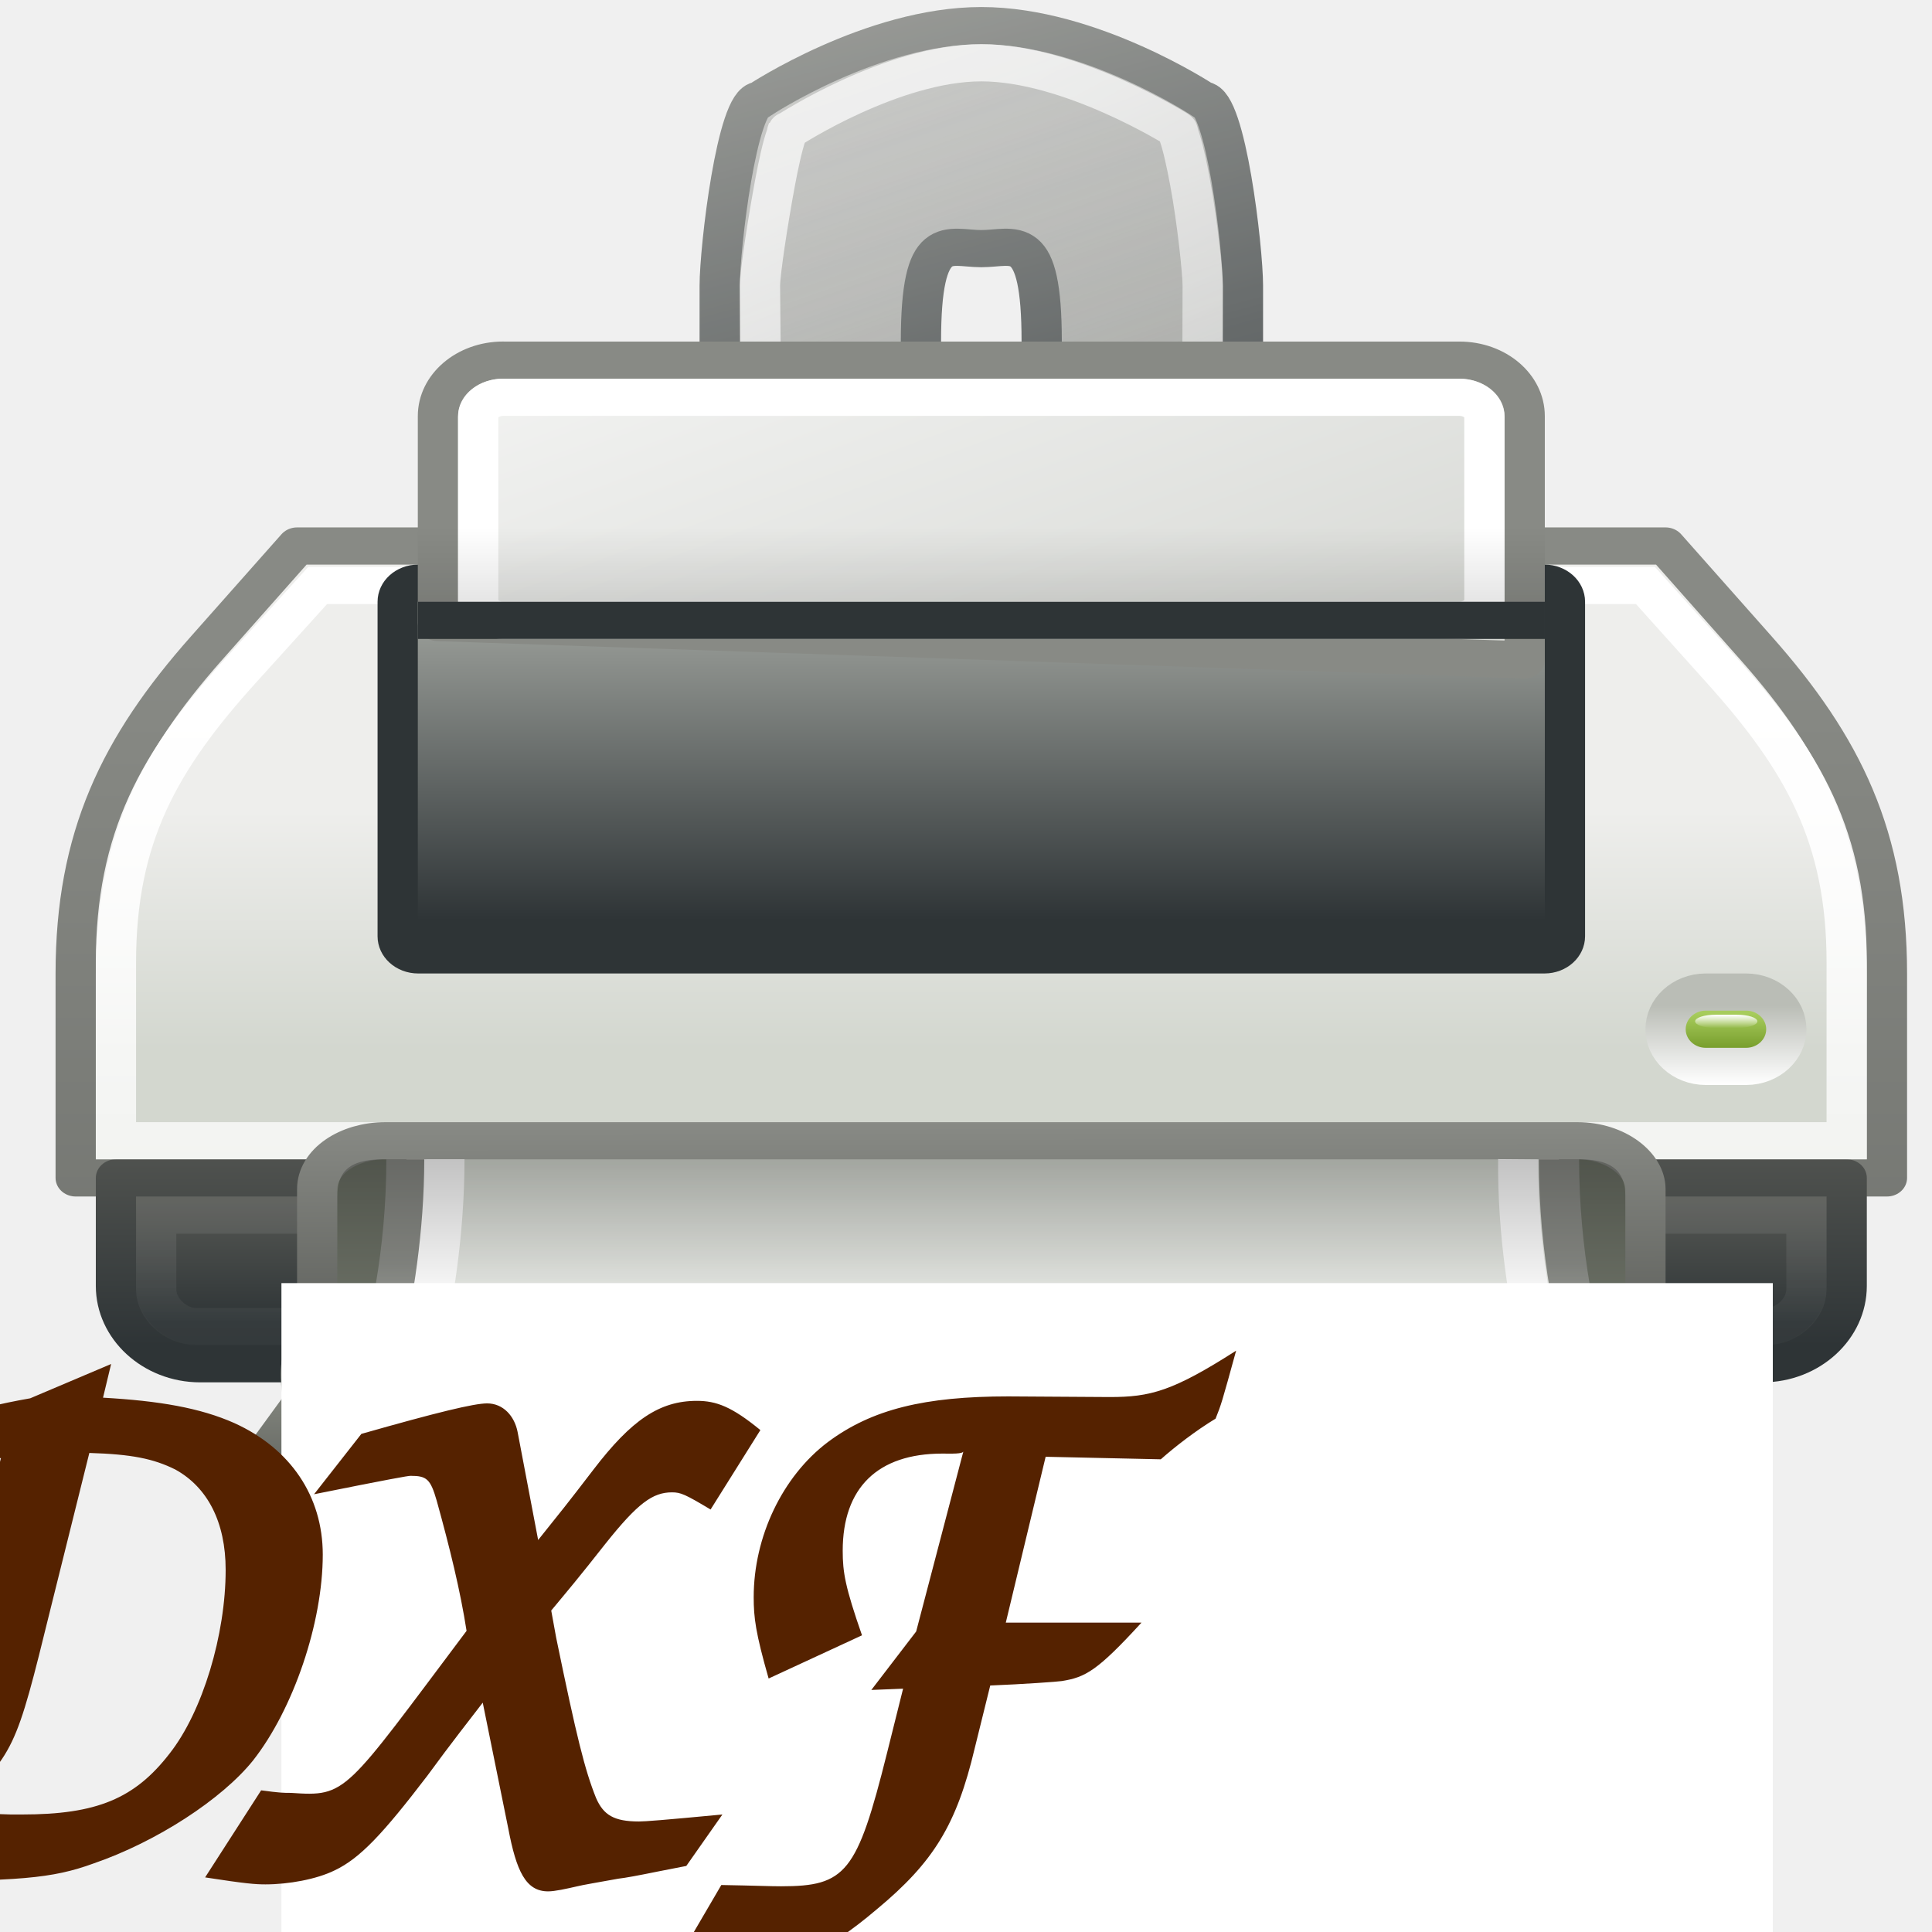
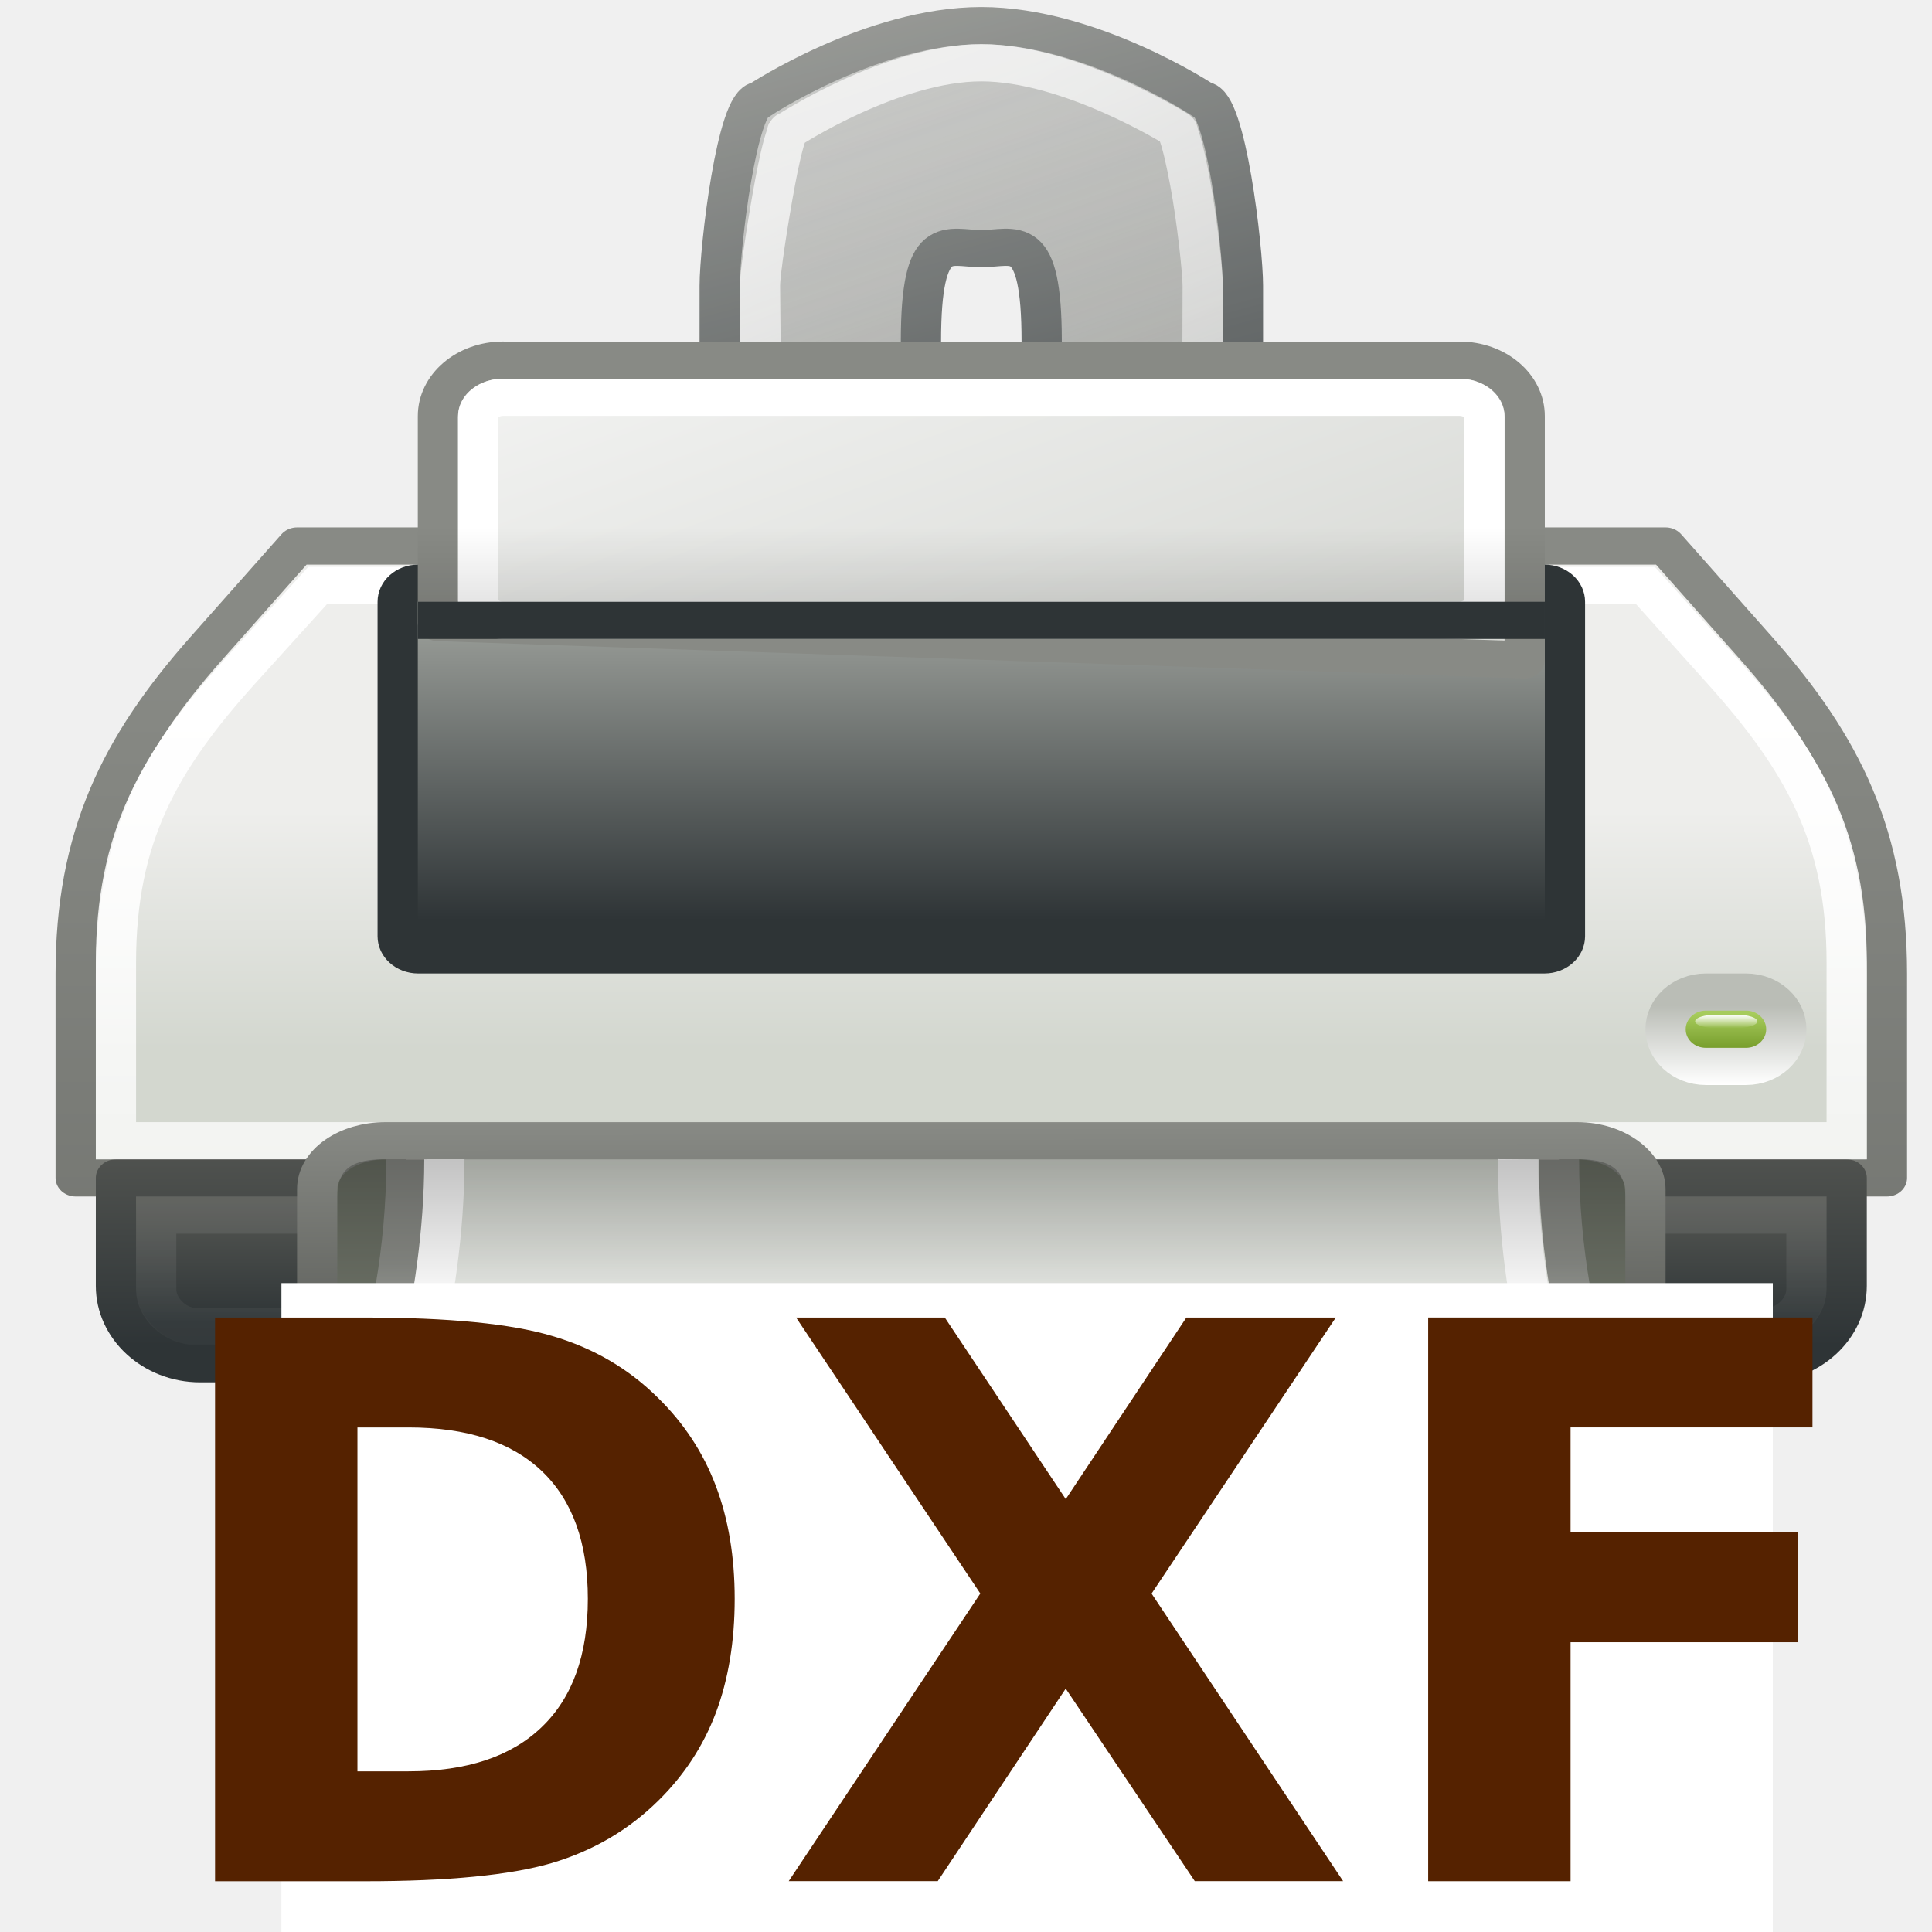
<svg xmlns="http://www.w3.org/2000/svg" xmlns:xlink="http://www.w3.org/1999/xlink" height="48" width="48" version="1.1" id="svg4394">
  <defs id="defs4396">
    <linearGradient id="aa" y2="20" gradientUnits="userSpaceOnUse" x2="20.125" gradientTransform="matrix(1 0 0 .66667 1.9997 -2.3333)" y1="24.438" x1="20.125">
      <stop offset="0" id="stop4399" />
      <stop stop-opacity="0" offset="1" id="stop4401" />
    </linearGradient>
    <linearGradient id="z" y2="33.469" gradientUnits="userSpaceOnUse" x2="41.82" gradientTransform="translate(2.4997,-9)" y1="33.109" x1="41.82">
      <stop stop-color="#fff" offset="0" id="stop4404" />
      <stop stop-color="#fff" stop-opacity="0" offset="1" id="stop4406" />
    </linearGradient>
    <linearGradient id="at" y2="31.168" gradientUnits="userSpaceOnUse" x2="38.743" gradientTransform="matrix(.88533 0 0 1.4995 7.488 -20.734)" y1="29.744" x1="38.743">
      <stop stop-color="#babdb6" offset="0" id="stop4409" />
      <stop stop-color="#fff" offset="1" id="stop4411" />
    </linearGradient>
    <linearGradient id="as" y2="29.085" gradientUnits="userSpaceOnUse" x2="40.791" gradientTransform="matrix(.66667 0 0 1 17 -5)" y1="30.003" x1="40.791">
      <stop stop-color="#789e2d" offset="0" id="stop4414" />
      <stop stop-color="#a7cc5c" offset="1" id="stop4416" />
    </linearGradient>
    <linearGradient id="ae" y2="20.14" gradientUnits="userSpaceOnUse" x2="17.5" gradientTransform="matrix(1.0039 0 0 .98413 2.9558 -8.7031)" y1="30.755" x1="17.5">
      <stop stop-color="#2e3436" offset="0" id="stop4419" />
      <stop stop-color="#babdb6" offset="1" id="stop4421" />
    </linearGradient>
    <linearGradient id="ad" y2="42.336" gradientUnits="userSpaceOnUse" x2="3.624" gradientTransform="translate(2.9997,-8)" y1="38.1" x1="3.624">
      <stop stop-color="#fff" offset="0" id="stop4424" />
      <stop stop-color="#fff" stop-opacity="0" offset="1" id="stop4426" />
    </linearGradient>
    <linearGradient id="y" y2="69.14" gradientUnits="userSpaceOnUse" x2="5.127" gradientTransform="translate(1.9997,-10)" y1="25.373" x1="5.127">
      <stop stop-color="#fff" offset="0" id="stop4429" />
      <stop stop-color="#fff" stop-opacity="0" offset="1" id="stop4431" />
    </linearGradient>
    <linearGradient id="ac" y2="41.012" gradientUnits="userSpaceOnUse" x2="3.264" gradientTransform="translate(2.9997,-8)" y1="35.073" x1="3.264">
      <stop stop-color="#555753" offset="0" id="stop4434" />
      <stop stop-color="#2e3436" offset="1" id="stop4436" />
    </linearGradient>
    <linearGradient id="ab" y2="37.148" gradientUnits="userSpaceOnUse" x2="5.057" gradientTransform="translate(2.9997,-8)" y1="40.415" x1="5.057">
      <stop stop-color="#2e3436" offset="0" id="stop4439" />
      <stop stop-color="#555753" offset="1" id="stop4441" />
    </linearGradient>
    <linearGradient id="x" y2="24.368" gradientUnits="userSpaceOnUse" x2=".75" gradientTransform="translate(1.9997,-10)" y1="67.989" x1=".75">
      <stop stop-color="#555753" offset="0" id="stop4444" />
      <stop stop-color="#888a85" offset="1" id="stop4446" />
    </linearGradient>
    <linearGradient id="ar" y2="24.249" gradientUnits="userSpaceOnUse" x2="35.5" gradientTransform="matrix(1 0 0 .92157 1.9997 -3.7219)" y1="31.19" x1="35.5">
      <stop stop-color="#d3d7cf" offset="0" id="stop4449" />
      <stop stop-color="#eeeeec" offset="1" id="stop4451" />
    </linearGradient>
    <radialGradient id="aq" gradientUnits="userSpaceOnUse" cy="38.763" cx="25.323" gradientTransform="matrix(1 0 0 .1944 0 31.228)" r="25.235">
      <stop offset="0" id="stop4454" />
      <stop stop-opacity="0" offset="1" id="stop4456" />
    </radialGradient>
    <linearGradient id="af" y2="43" gradientUnits="userSpaceOnUse" x2="15.186" gradientTransform="matrix(1.129,0,0,1,-2.0968,-9)" y1="36" x1="15.177">
      <stop stop-color="#888a85" offset="0" id="stop4459" />
      <stop stop-color="#555753" offset="1" id="stop4461" />
    </linearGradient>
    <linearGradient id="ag" y2="45.969" gradientUnits="userSpaceOnUse" x2="10" gradientTransform="matrix(1.1212 0 0 1 -.90909 -8)" y1="40.969" x1="9.969">
      <stop stop-color="#eeeeec" offset="0" id="stop4464" />
      <stop stop-color="#babdb6" offset=".274" id="stop4466" />
      <stop stop-color="#fff" offset=".559" id="stop4468" />
      <stop stop-color="#eeeeec" offset="1" id="stop4470" />
    </linearGradient>
    <linearGradient id="ah" y2="40" gradientUnits="userSpaceOnUse" x2="40.375" gradientTransform="matrix(1.1212 0 0 1 -.90909 -8)" y1="45.625" x1="40.375">
      <stop stop-color="#555753" offset="0" id="stop4473" />
      <stop stop-color="#a1a59b" offset="1" id="stop4475" />
    </linearGradient>
    <linearGradient id="ai" y2="32.515" gradientUnits="userSpaceOnUse" x2="34.482" gradientTransform="matrix(1.1454,0,0,1,-1.4536,-5)" y1="42.002" x1="34.482">
      <stop stop-color="#eeeeec" offset="0" id="stop4478" />
      <stop stop-color="#fff" offset=".107" id="stop4480" />
      <stop stop-color="#d3d7cf" offset="1" id="stop4482" />
    </linearGradient>
    <linearGradient id="aj" y2="35.789" gradientUnits="userSpaceOnUse" x2="41.498" gradientTransform="matrix(1.1454,0,0,1,-1.4536,-5)" y1="40.9" x1="41.498">
      <stop stop-color="#babdb6" offset="0" id="stop4485" />
      <stop stop-color="#888a85" offset="1" id="stop4487" />
    </linearGradient>
    <linearGradient id="ak" y2="40.048" gradientUnits="userSpaceOnUse" x2="15.312" gradientTransform="matrix(1.1333,0,0,1,-2.2,-8)" y1="31.45" x1="15.312">
      <stop offset="0" id="stop4490" />
      <stop stop-opacity="0" offset="1" id="stop4492" />
    </linearGradient>
    <linearGradient id="al" y2="42.403" gradientUnits="userSpaceOnUse" x2="27.907" gradientTransform="matrix(1.08 0 0 1.0039 .080008 -7.022)" y1="6.083" x1="12.171">
      <stop stop-color="#fff" offset="0" id="stop4495" />
      <stop stop-color="#babdb6" offset="1" id="stop4497" />
    </linearGradient>
    <linearGradient id="am" y2="13.749" gradientUnits="userSpaceOnUse" x2="36.523" gradientTransform="matrix(1.08 0 0 1.0039 .080008 -11.038)" y1="24.545" x1="36.523">
      <stop stop-color="#888a85" offset="0" id="stop4500" />
      <stop stop-color="#888a85" offset="1" id="stop4502" />
    </linearGradient>
    <linearGradient id="an" y2="-11.027" gradientUnits="userSpaceOnUse" x2="15.438" gradientTransform="translate(2,-5.4972)" y1="20.773" x1="27.568">
      <stop stop-color="#888a85" offset="0" id="stop4505" />
      <stop stop-color="#888a85" stop-opacity="0" offset="1" id="stop4507" />
    </linearGradient>
    <linearGradient id="ao" y2="2.5" gradientUnits="userSpaceOnUse" x2="17.625" gradientTransform="translate(2,-5.4972)" y1="17.471" x1="21.875">
      <stop stop-color="#2e3436" offset="0" id="stop4510" />
      <stop stop-color="#888a85" offset="1" id="stop4512" />
    </linearGradient>
    <linearGradient id="ap" y2="28.82" gradientUnits="userSpaceOnUse" x2="34.825" gradientTransform="translate(2,-5.4972)" y1="6.192" x1="21.567">
      <stop stop-color="#fff" offset="0" id="stop4515" />
      <stop stop-color="#fff" stop-opacity="0" offset="1" id="stop4517" />
    </linearGradient>
    <linearGradient xlink:href="#an" id="linearGradient4587" gradientUnits="userSpaceOnUse" gradientTransform="translate(2,-5.4972)" x1="27.568" y1="20.773" x2="15.438" y2="-11.027" />
    <linearGradient xlink:href="#ao" id="linearGradient4589" gradientUnits="userSpaceOnUse" gradientTransform="translate(2,-5.4972)" x1="21.875" y1="17.471" x2="17.625" y2="2.5" />
    <linearGradient xlink:href="#ap" id="linearGradient4591" gradientUnits="userSpaceOnUse" gradientTransform="translate(2,-5.4972)" x1="21.567" y1="6.192" x2="34.825" y2="28.82" />
    <linearGradient xlink:href="#ar" id="linearGradient4593" gradientUnits="userSpaceOnUse" gradientTransform="matrix(1,0,0,0.92157,1.9997,-3.7219)" x1="35.5" y1="31.19" x2="35.5" y2="24.249" />
    <linearGradient xlink:href="#x" id="linearGradient4595" gradientUnits="userSpaceOnUse" gradientTransform="translate(1.9997,-10)" x1=".75" y1="67.989" x2=".75" y2="24.368" />
    <linearGradient xlink:href="#ab" id="linearGradient4597" gradientUnits="userSpaceOnUse" gradientTransform="translate(2.9997,-8)" x1="5.057" y1="40.415" x2="5.057" y2="37.148" />
    <linearGradient xlink:href="#ac" id="linearGradient4599" gradientUnits="userSpaceOnUse" gradientTransform="translate(2.9997,-8)" x1="3.264" y1="35.073" x2="3.264" y2="41.012" />
    <linearGradient xlink:href="#y" id="linearGradient4601" gradientUnits="userSpaceOnUse" gradientTransform="translate(1.9997,-10)" x1="5.127" y1="25.373" x2="5.127" y2="69.14" />
    <linearGradient xlink:href="#ad" id="linearGradient4603" gradientUnits="userSpaceOnUse" gradientTransform="translate(2.9997,-8)" x1="3.624" y1="38.1" x2="3.624" y2="42.336" />
    <linearGradient xlink:href="#ae" id="linearGradient4605" gradientUnits="userSpaceOnUse" gradientTransform="matrix(1.0039,0,0,0.98413,2.9558,-8.7031)" x1="17.5" y1="30.755" x2="17.5" y2="20.14" />
    <linearGradient xlink:href="#al" id="linearGradient4607" gradientUnits="userSpaceOnUse" gradientTransform="matrix(1.08,0,0,1.0039,0.080008,-7.022)" x1="12.171" y1="6.083" x2="27.907" y2="42.403" />
    <linearGradient xlink:href="#am" id="linearGradient4609" gradientUnits="userSpaceOnUse" gradientTransform="matrix(1.08,0,0,1.0039,0.080008,-11.038)" x1="36.523" y1="24.545" x2="36.523" y2="13.749" />
    <linearGradient xlink:href="#as" id="linearGradient4611" gradientUnits="userSpaceOnUse" gradientTransform="matrix(0.66667,0,0,1,17,-5)" x1="40.791" y1="30.003" x2="40.791" y2="29.085" />
    <linearGradient xlink:href="#at" id="linearGradient4613" gradientUnits="userSpaceOnUse" gradientTransform="matrix(0.88533,0,0,1.4995,7.488,-20.734)" x1="38.743" y1="29.744" x2="38.743" y2="31.168" />
    <linearGradient xlink:href="#z" id="linearGradient4615" gradientUnits="userSpaceOnUse" gradientTransform="translate(2.4997,-9)" x1="41.82" y1="33.109" x2="41.82" y2="33.469" />
    <linearGradient xlink:href="#aa" id="linearGradient4617" gradientUnits="userSpaceOnUse" gradientTransform="matrix(1,0,0,0.66667,1.9997,-2.3333)" x1="20.125" y1="24.438" x2="20.125" y2="20" />
    <linearGradient xlink:href="#af" id="linearGradient4619" gradientUnits="userSpaceOnUse" gradientTransform="matrix(1.129,0,0,1,-2.0968,-9)" x1="15.177" y1="36" x2="15.186" y2="43" />
    <linearGradient xlink:href="#ag" id="linearGradient4621" gradientUnits="userSpaceOnUse" gradientTransform="matrix(1.1212,0,0,1,-0.90909,-8)" x1="9.969" y1="40.969" x2="10" y2="45.969" />
    <linearGradient xlink:href="#ah" id="linearGradient4623" gradientUnits="userSpaceOnUse" gradientTransform="matrix(1.1212,0,0,1,-0.90909,-8)" x1="40.375" y1="45.625" x2="40.375" y2="40" />
    <linearGradient xlink:href="#ai" id="linearGradient4625" gradientUnits="userSpaceOnUse" gradientTransform="matrix(1.1454,0,0,1,-1.4536,-5)" x1="34.482" y1="42.002" x2="34.482" y2="32.515" />
    <linearGradient xlink:href="#aj" id="linearGradient4627" gradientUnits="userSpaceOnUse" gradientTransform="matrix(1.1454,0,0,1,-1.4536,-5)" x1="41.498" y1="40.9" x2="41.498" y2="35.789" />
    <linearGradient xlink:href="#ak" id="linearGradient4629" gradientUnits="userSpaceOnUse" gradientTransform="matrix(1.1333,0,0,1,-2.2,-8)" x1="15.312" y1="31.45" x2="15.312" y2="40.048" />
  </defs>
  <g id="g4567" transform="matrix(1,0,0,0.9235048,-1.619433,2.945064)">
    <path id="path4519" d="m 26,-2.5 c -2.706,0 -5.5,2 -5.5,2 -0.569,0 -1,3.984 -1,5 v 12 h 13 v -12 c 0,-1.016 -0.431,-5 -1,-5 0,0 -2.794,-2 -5.5,-2 z m 0,6 c 0.828,0 1.5,-0.536 1.5,2.5 0,3.036 -0.639,7.503 -1.468,7.503 -0.828,0 -1.532,-4.467 -1.532,-7.503 0,-3.036 0.672,-2.5 1.5,-2.5 z" style="opacity:0.8;fill:url(#linearGradient4587);fill-rule:evenodd;stroke:url(#linearGradient4589);stroke-linecap:square" />
    <path id="path4521" d="m 26,-1.5 c -2.216,0 -4.781,1.815 -4.781,1.815 -0.001,0.003 -0.03,-0.003 -0.031,0 -0.018,0.041 -0.009,0.056 -0.031,0.125 -0.095,0.288 -0.192,0.766 -0.281,1.281 -0.177,1.03 -0.375,2.421 -0.375,2.779 l 0.094,11.159 h 10.875 L 31.5,4.5 c 0,-0.357 -0.135,-1.749 -0.313,-2.779 -0.088,-0.515 -0.186,-0.993 -0.281,-1.281 -0.023,-0.069 -0.014,-0.084 -0.031,-0.125 -0.006,-0.013 -0.027,-0.022 -0.031,-0.031 0,0 -2.628,-1.784 -4.844,-1.784 z" style="opacity:0.7;fill:none;stroke:url(#linearGradient4591);stroke-linecap:square;stroke-linejoin:round" />
    <path id="path4525" d="m 9,11.5 -2.25,2.749 c -2.151,2.627 -3.25,5.069 -3.25,8.755 v 5.496 h 45 v -5.496 c 0,-3.686 -1.099,-6.128 -3.25,-8.755 l -2.25,-2.749 h -34 z" style="fill:url(#linearGradient4593);stroke:url(#linearGradient4595);stroke-linecap:square;stroke-linejoin:round" />
    <path id="path4527" d="m 4.5,28.5 v 2.906 c 0,1.152 0.942,2.094 2.094,2.094 h 38.812 c 1.152,0 2.094,-0.942 2.094,-2.094 v -2.906 h -43 z" style="fill:url(#linearGradient4597);stroke:url(#linearGradient4599);stroke-linecap:round;stroke-linejoin:round;enable-background:new" />
    <path id="path4529" d="M 9.512,12.562 7.599,14.851 C 5.564,17.288 4.5,19.337 4.5,22.708 V 27.5 h 43 v -4.792 c 0,-3.37 -1.072,-5.413 -3.1,-7.856 l -1.9,-2.29 H 9.512 z" style="fill:none;stroke:url(#linearGradient4601);stroke-linecap:square" />
    <path id="path4531" d="m 46.5,29.5 v 2 c 0,0.519 -0.481,1 -1,1 h -39 c -0.519,0 -1,-0.481 -1,-1 v -2 h 41 z" style="opacity:0.08;fill:none;stroke:url(#linearGradient4603);stroke-linecap:round;enable-background:new" />
    <rect id="rect4533" x="11.5" y="12.5" width="29" height="10" ry="0.5" rx="0.508" style="fill:url(#linearGradient4605);stroke:#2e3436;stroke-width:1;stroke-linecap:round;stroke-linejoin:round;enable-background:new" />
    <path id="path4535" d="m 14.12,6.5 h 23.76 c 0.897,0 1.62,0.672 1.62,1.506 v 6.557 l -27,-1.004 V 8.005 c 0,-0.834 0.723,-1.506 1.62,-1.506 z" style="fill:url(#linearGradient4607);stroke:url(#linearGradient4609);stroke-linecap:square;stroke-linejoin:round" />
    <rect id="rect4537" x="13.5" y="7.499" width="24.999" height="5.998" ry="0.531" rx="0.624" style="fill:none;stroke:#ffffff;stroke-linecap:square;stroke-linejoin:round" />
    <rect id="rect4539" x="43" y="23.5" width="3" height="2" ry="1" rx="1" style="fill:url(#linearGradient4611);stroke:url(#linearGradient4613);stroke-linecap:square" />
    <rect id="rect4541" x="43.734" y="24.109" width="1.547" height="0.359" ry="0.18" rx="0.516" style="fill:url(#linearGradient4615)" />
    <rect id="rect4543" x="12" y="11" width="28" height="2" ry="0" rx="0" style="opacity:0.15;fill:url(#linearGradient4617);fill-rule:evenodd" />
    <path id="path4545" d="m 12.5,13.5 h 27" style="fill:#888a85;fill-opacity:0.75;fill-rule:evenodd;stroke:#2e3436;stroke-width:1;stroke-linecap:square;enable-background:new" />
    <path id="path4547" d="m 11.194,27.5 h 29.612 c 0.964,0 1.694,0.636 1.694,1.3 v 4.7 l -33,9e-6 v -4.7 c 0,-0.74 0.774,-1.3 1.694,-1.3 z" style="fill:#6a6f64;stroke:url(#linearGradient4619);stroke-linecap:square" />
    <path id="path4549" d="m 10.303,32.5 h 31.394 c 1.647,0 1.121,2 1.121,2 l 1.682,2.5 c 0,1.385 -1.25,1.5 -2.803,1.5 H 10.303 C 8.751,38.5 7.501,38.385 7.501,37 l 1.682,-2.5 c 0,0 -0.561,-2 1.121,-2 z" style="fill:url(#linearGradient4621);stroke:url(#linearGradient4623);stroke-linecap:round;stroke-linejoin:round" />
    <path id="path4551" d="m 40.352,28 c 0,5 1.718,8.5 1.718,8.5 H 10 c 0,0 1.718,-3.5 1.718,-8.5" style="fill:url(#linearGradient4625);stroke:url(#linearGradient4627);stroke-linejoin:round" />
    <path id="path4553" d="m 39.34,28 c -0.036,4 1.16,7.5 1.16,7.5 h -29 c 0,0 1.16,-3.5 1.16,-7.5" style="fill:none;stroke:#ffffff" />
    <path id="path4555" d="M 11.133,28 H 40.866 C 41.801,28 42,28.447 42,29 v 4 H 10 v -4 c 0,-0.617 0.242,-1 1.133,-1 z" style="opacity:0.506;fill:url(#linearGradient4629)" />
  </g>
  <rect height="16.15" width="37.053" y="31.879" x="6.992" id="rect4557" style="fill:#ffffff;fill-rule:evenodd" />
-   <text style="font-size:39.462px;line-height:125%;letter-spacing:0px;word-spacing:0px;fill:#000000;font-family:Sans" xml:space="preserve" transform="scale(0.9898114,1.010293)" line-height="125%" font-size="41.51px" y="46.261" x="25.376" id="text4559">
-     <tspan style="font-size:19.013px;font-style:normal;font-variant:normal;font-weight:bold;font-stretch:normal;text-align:center;text-anchor:middle;fill:#552200;font-family:Comic Sans MS;-inkscape-font-specification:Comic Sans MS Bold" font-size="18px" y="46.261" x="25.376" font-weight="bold" id="tspan4561">DXF</tspan>
-   </text>
+   <g transform="scale(0.9898114,1.010293)" style="font-size:39.462px;line-height:125%;letter-spacing:0px;word-spacing:0px;fill:#000000;font-family:Sans" id="text4559">
+     <path d="m 8.972,35.102 0,8.458 1.281,0 c 1.461,2e-6 2.575,-0.362 3.342,-1.086 0.774,-0.724 1.16,-1.776 1.16,-3.156 -1.1e-5,-1.374 -0.384,-2.42 -1.151,-3.138 -0.767,-0.718 -1.885,-1.077 -3.351,-1.077 l -1.281,0 m -3.574,-2.702 3.769,0 c 2.104,1.3e-5 3.67,0.152 4.698,0.455 1.034,0.297 1.919,0.805 2.655,1.523 0.65,0.625 1.133,1.346 1.448,2.163 0.316,0.817 0.473,1.742 0.473,2.776 -1.5e-5,1.046 -0.158,1.981 -0.473,2.804 -0.316,0.817 -0.798,1.538 -1.448,2.163 -0.743,0.718 -1.634,1.229 -2.674,1.532 -1.04,0.297 -2.599,0.446 -4.679,0.446 l -3.769,0 0,-13.861" style="font-size:19.013px;font-style:normal;font-variant:normal;font-weight:bold;font-stretch:normal;text-align:center;text-anchor:middle;fill:#552200;font-family:Comic Sans MS;-inkscape-font-specification:Comic Sans MS Bold" id="path3450" />
+     <path d="m 28.904,39.187 4.809,7.074 -3.723,0 -3.24,-4.735 -3.212,4.735 -3.741,0 4.809,-7.074 -4.623,-6.786 3.732,0 3.036,4.465 3.027,-4.465 3.751,0 -4.623,6.786" style="font-size:19.013px;font-style:normal;font-variant:normal;font-weight:bold;font-stretch:normal;text-align:center;text-anchor:middle;fill:#552200;font-family:Comic Sans MS;-inkscape-font-specification:Comic Sans MS Bold" id="path3452" />
+     <path d="m 35.848,32.4 9.646,0 0,2.702 -6.072,0 0,2.581 5.71,0 0,2.702 -5.71,0 0,5.877 -3.574,0 0,-13.861" style="font-size:19.013px;font-style:normal;font-variant:normal;font-weight:bold;font-stretch:normal;text-align:center;text-anchor:middle;fill:#552200;font-family:Comic Sans MS;-inkscape-font-specification:Comic Sans MS Bold" id="path3454" />
+   </g>
</svg>
